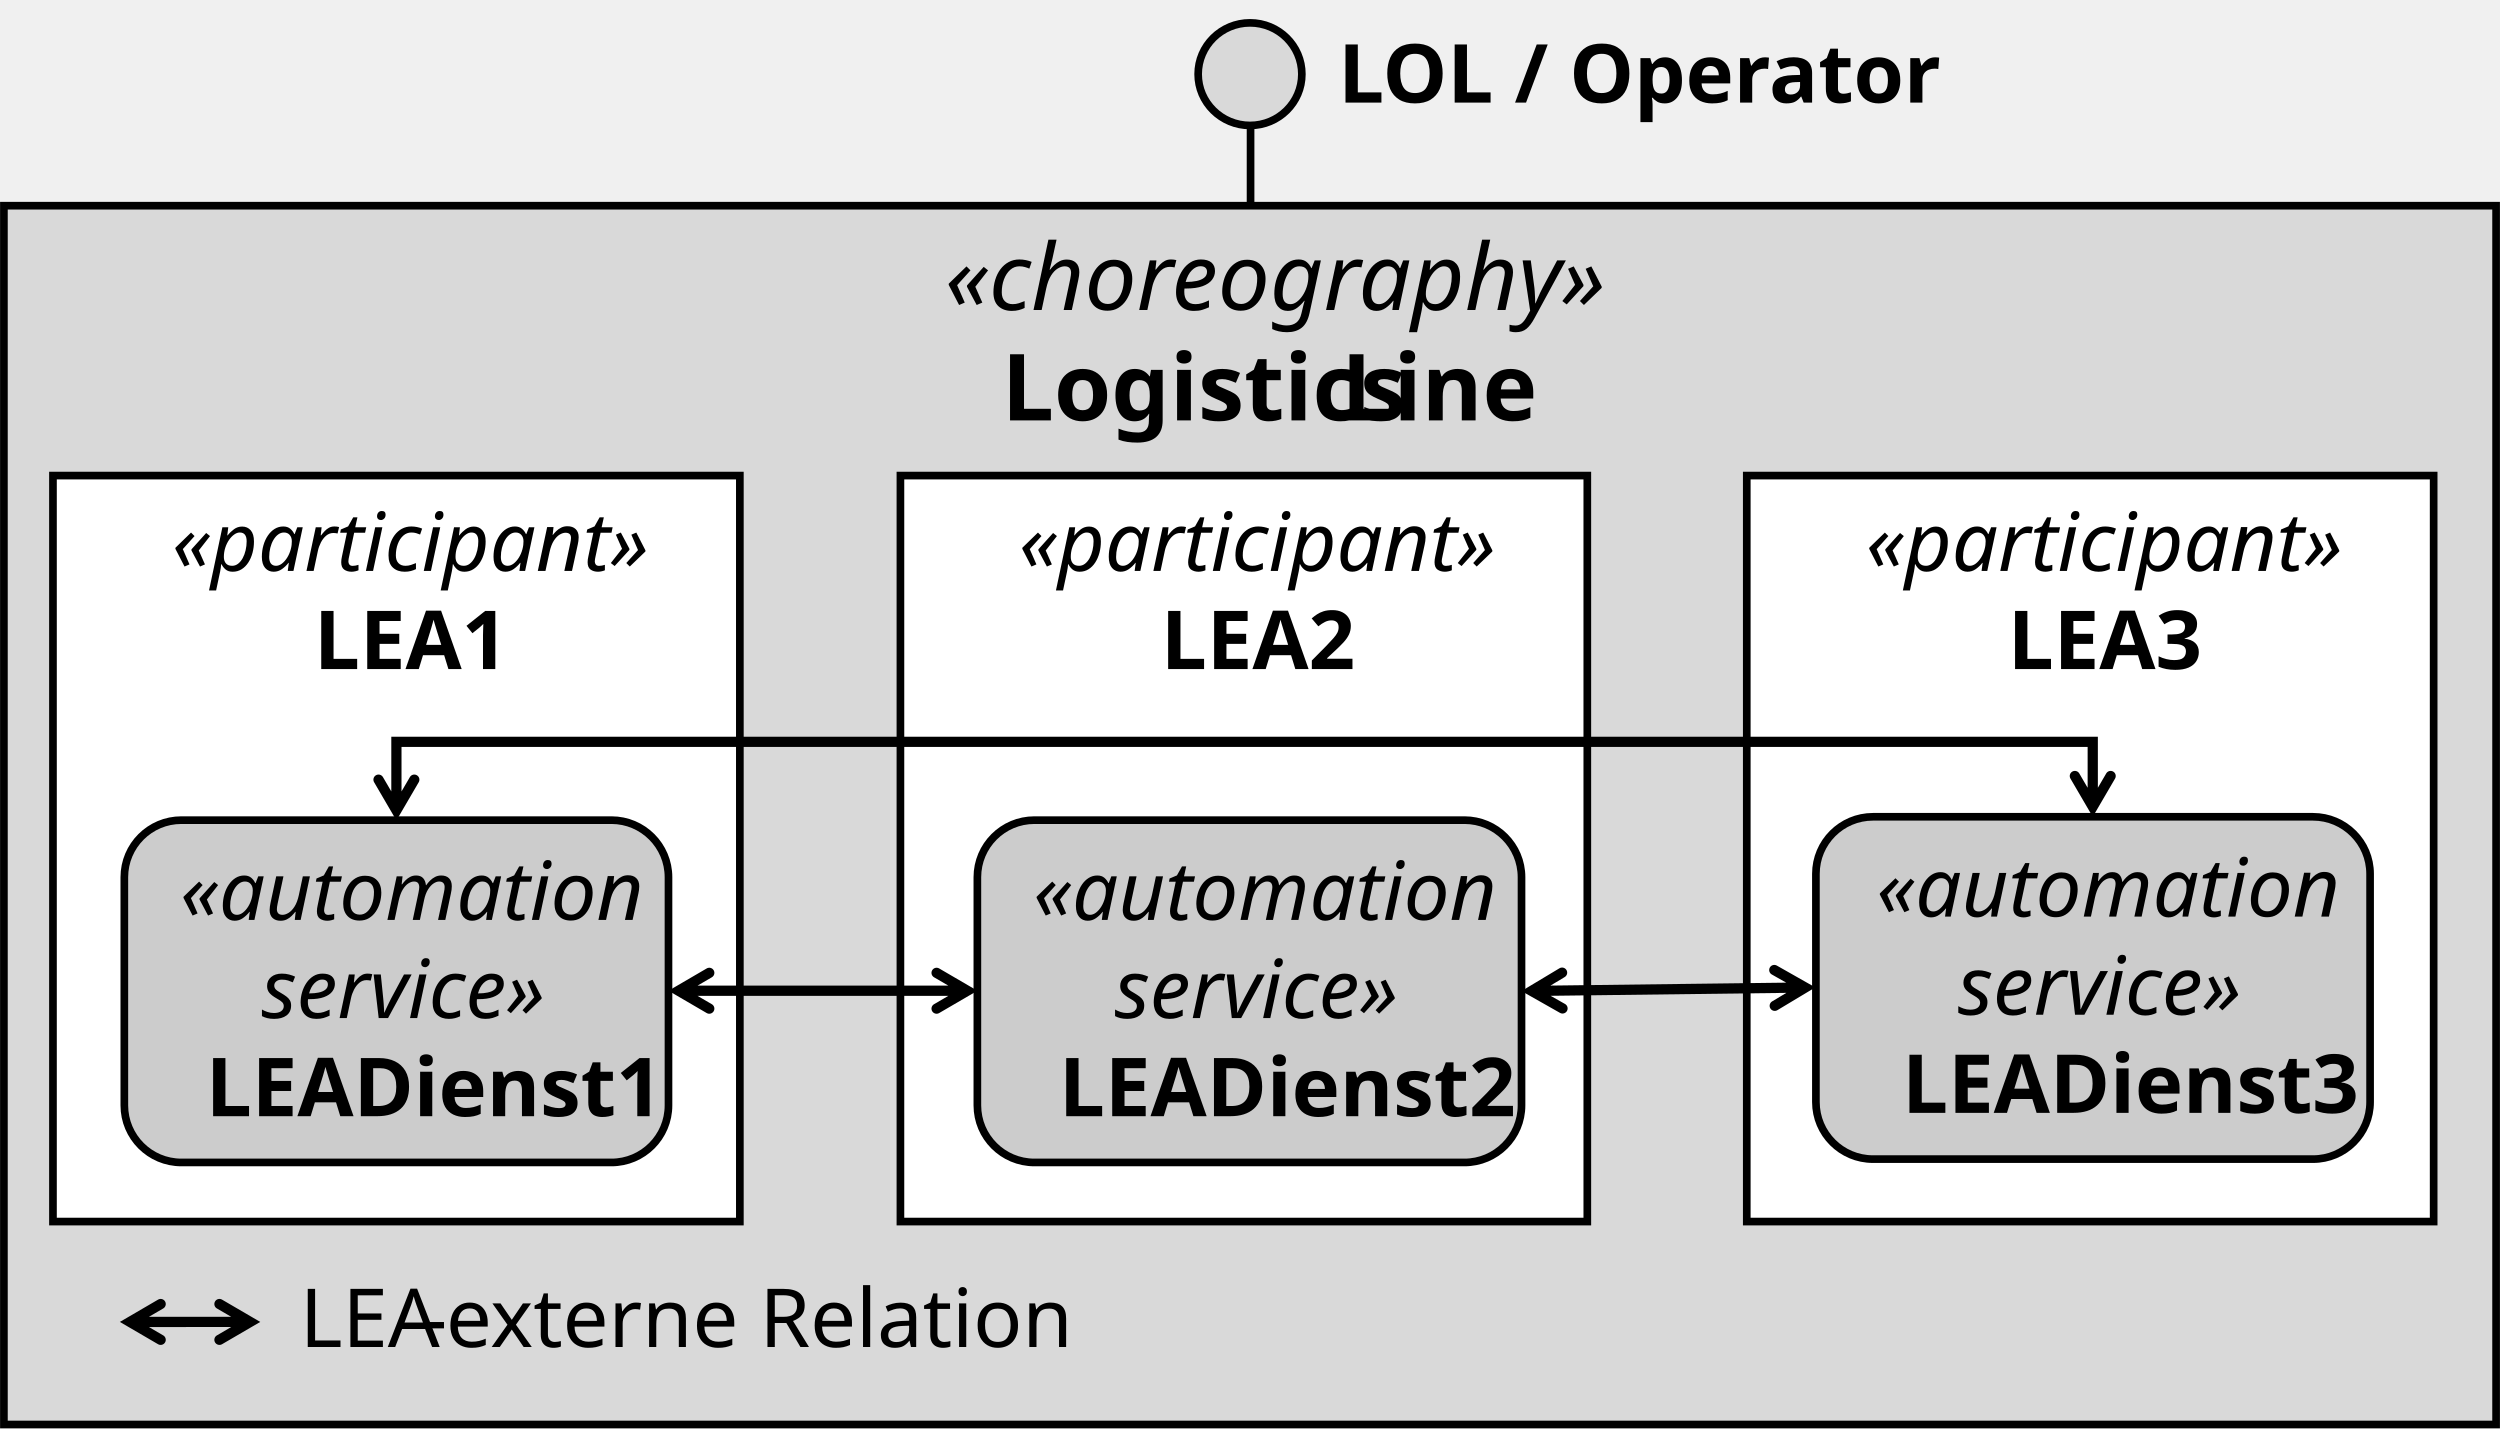
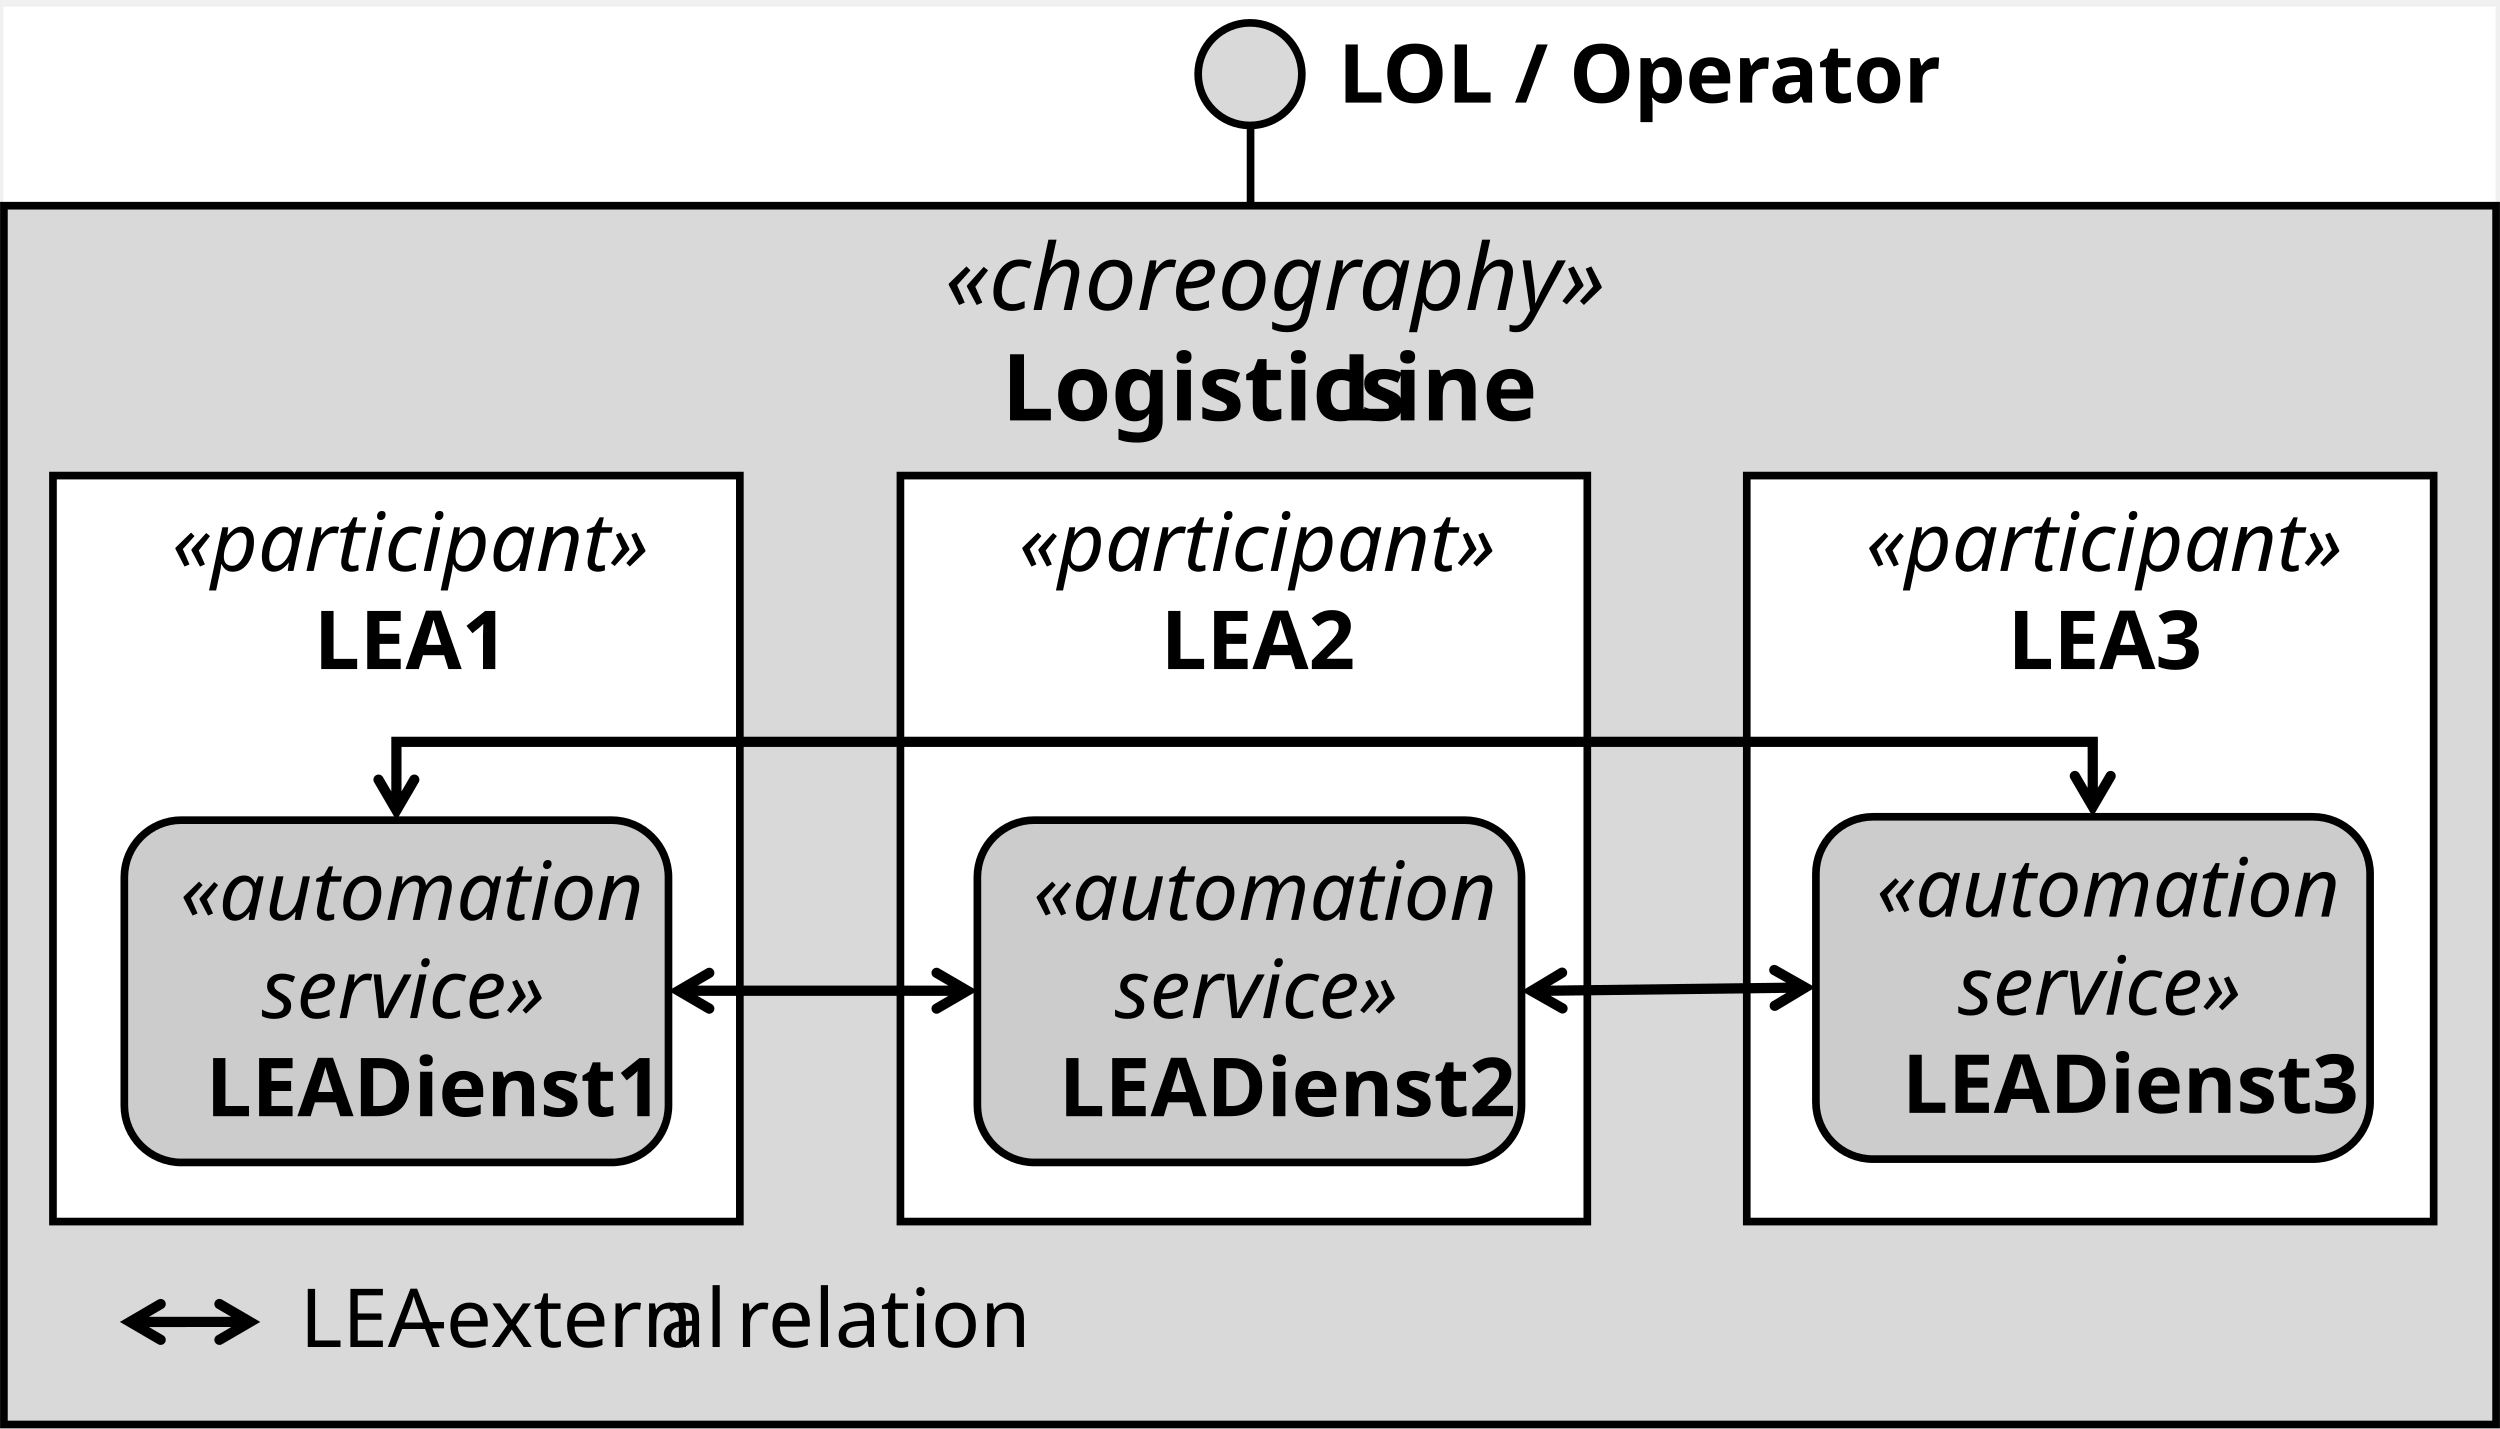
- <svg xmlns="http://www.w3.org/2000/svg" width="2242" height="1281" xml:space="preserve" overflow="hidden" version="1.1" id="svg25">
-   <defs id="defs25" />
-   <g transform="translate(-838 -268)" id="g25">
-     <rect x="841.5" y="452.5" width="2235" height="1093" stroke="#000000" stroke-width="6.875" stroke-miterlimit="8" fill="#D9D9D9" id="rect1" />
-     <text font-family="Calibri,Calibri_MSFontService,sans-serif" font-style="italic" font-weight="400" font-size="83" transform="matrix(1 0 0 1 1685.34 546)" id="text1">«choreography»</text>
-     <text font-family="Calibri,Calibri_MSFontService,sans-serif" font-weight="700" font-size="83" transform="matrix(1 0 0 1 1736.33 645)" id="text2">Logistics</text>
-     <text font-family="Calibri,Calibri_MSFontService,sans-serif" font-weight="700" font-size="83" transform="matrix(1 0 0 1 2040.78 645)" id="text3">Line</text>
-     <rect x="885.5" y="694.5" width="616" height="669" stroke="#000000" stroke-width="6.875" stroke-miterlimit="8" fill="#FFFFFF" id="rect3" />
-     <text font-family="Calibri,Calibri_MSFontService,sans-serif" font-style="italic" font-weight="400" font-size="73" transform="matrix(1 0 0 1 992.248 780)" id="text4">«participant»</text>
-     <text font-family="Calibri,Calibri_MSFontService,sans-serif" font-weight="700" font-size="73" transform="matrix(1 0 0 1 1119.53 868)" id="text5">LEA1</text>
-     <path d="M949.5 1054.67C949.5 1026.41 972.408 1003.5 1000.67 1003.5L1386.33 1003.5C1414.59 1003.5 1437.5 1026.41 1437.5 1054.67L1437.5 1259.33C1437.5 1287.59 1414.59 1310.5 1386.33 1310.5L1000.67 1310.5C972.408 1310.5 949.5 1287.59 949.5 1259.33Z" stroke="#000000" stroke-width="6.875" stroke-miterlimit="8" fill="#CCCCCC" fill-rule="evenodd" id="path5" />
-     <text font-family="Calibri,Calibri_MSFontService,sans-serif" font-style="italic" font-weight="400" font-size="73" transform="matrix(1 0 0 1 999.501 1093)" id="text6">«automation </text>
-     <text font-family="Calibri,Calibri_MSFontService,sans-serif" font-style="italic" font-weight="400" font-size="73" transform="matrix(1 0 0 1 1072.56 1181)" id="text7">service»</text>
-     <text font-family="Calibri,Calibri_MSFontService,sans-serif" font-weight="700" font-size="73" transform="matrix(1 0 0 1 1022.56 1269)" id="text8">LEADienst1</text>
-     <rect x="2404.5" y="694.5" width="616" height="669" stroke="#000000" stroke-width="6.875" stroke-miterlimit="8" fill="#FFFFFF" id="rect8" />
-     <text font-family="Calibri,Calibri_MSFontService,sans-serif" font-style="italic" font-weight="400" font-size="73" transform="matrix(1 0 0 1 2511.27 780)" id="text9">«participant»</text>
-     <text font-family="Calibri,Calibri_MSFontService,sans-serif" font-weight="700" font-size="73" transform="matrix(1 0 0 1 2638.55 868)" id="text10">LEA3</text>
-     <path d="M2466.5 1051.67C2466.5 1023.41 2489.41 1000.5 2517.67 1000.5L2912.33 1000.5C2940.59 1000.5 2963.5 1023.41 2963.5 1051.67L2963.5 1256.33C2963.5 1284.59 2940.59 1307.5 2912.33 1307.5L2517.67 1307.5C2489.41 1307.5 2466.5 1284.59 2466.5 1256.33Z" stroke="#000000" stroke-width="6.875" stroke-miterlimit="8" fill="#CCCCCC" fill-rule="evenodd" id="path10" />
-     <text font-family="Calibri,Calibri_MSFontService,sans-serif" font-style="italic" font-weight="400" font-size="73" transform="matrix(1 0 0 1 2520.78 1090)" id="text11">«automation </text>
-     <text font-family="Calibri,Calibri_MSFontService,sans-serif" font-style="italic" font-weight="400" font-size="73" transform="matrix(1 0 0 1 2593.84 1178)" id="text12">service»</text>
-     <text font-family="Calibri,Calibri_MSFontService,sans-serif" font-weight="700" font-size="73" transform="matrix(1 0 0 1 2543.83 1266)" id="text13">LEADienst3</text>
-     <rect x="1645.5" y="694.5" width="616" height="669" stroke="#000000" stroke-width="6.875" stroke-miterlimit="8" fill="#FFFFFF" id="rect13" />
-     <text font-family="Calibri,Calibri_MSFontService,sans-serif" font-style="italic" font-weight="400" font-size="73" transform="matrix(1 0 0 1 1751.76 780)" id="text14">«participant»</text>
-     <text font-family="Calibri,Calibri_MSFontService,sans-serif" font-weight="700" font-size="73" transform="matrix(1 0 0 1 1879.04 868)" id="text15">LEA2</text>
-     <path d="M1714.5 1054.67C1714.5 1026.41 1737.41 1003.5 1765.67 1003.5L2151.33 1003.5C2179.59 1003.5 2202.5 1026.41 2202.5 1054.67L2202.5 1259.33C2202.5 1287.59 2179.59 1310.5 2151.33 1310.5L1765.67 1310.5C1737.41 1310.5 1714.5 1287.59 1714.5 1259.33Z" stroke="#000000" stroke-width="6.875" stroke-miterlimit="8" fill="#CCCCCC" fill-rule="evenodd" id="path15" />
-     <text font-family="Calibri,Calibri_MSFontService,sans-serif" font-style="italic" font-weight="400" font-size="73" transform="matrix(1 0 0 1 1764.57 1093)" id="text16">«automation </text>
-     <text font-family="Calibri,Calibri_MSFontService,sans-serif" font-style="italic" font-weight="400" font-size="73" transform="matrix(1 0 0 1 1837.63 1181)" id="text17">service»</text>
-     <text font-family="Calibri,Calibri_MSFontService,sans-serif" font-weight="700" font-size="73" transform="matrix(1 0 0 1 1787.63 1269)" id="text18">LEADienst2</text>
-     <path d="M1188.92 994.703 1188.92 928.695 2719.36 928.695 2719.36 991.425 2710.19 991.425 2710.19 933.279 2714.78 937.862 1193.5 937.862 1198.08 933.279 1198.08 994.703ZM1213.5 969.513 1193.5 1003.8 1173.5 969.513C1172.22 967.326 1172.96 964.52 1175.15 963.244 1177.34 961.969 1180.14 962.707 1181.42 964.894L1197.46 992.394 1189.54 992.394 1205.58 964.894C1206.86 962.707 1209.66 961.969 1211.85 963.244 1214.04 964.52 1214.78 967.326 1213.5 969.513ZM2734.78 966.235 2714.78 1000.52 2694.78 966.235C2693.5 964.048 2694.24 961.242 2696.43 959.966 2698.61 958.691 2701.42 959.429 2702.69 961.616L2718.74 989.116 2710.82 989.116 2726.86 961.616C2728.13 959.429 2730.94 958.691 2733.13 959.966 2735.31 961.242 2736.05 964.048 2734.78 966.235Z" id="path18" />
-     <path d="M9.075-4.583 267.933-4.583 267.933 4.584 9.075 4.583ZM34.266 20.001-0.021-1.02819e-07 34.266-20.001C36.452-21.276 39.259-20.538 40.534-18.351 41.809-16.165 41.071-13.358 38.884-12.083L11.384 3.959 11.384-3.959 38.884 12.083C41.071 13.358 41.809 16.165 40.534 18.351 39.258 20.538 36.452 21.276 34.266 20.001ZM242.742-20 277.029 0 242.742 20.001C240.556 21.276 237.749 20.538 236.474 18.351 235.198 16.165 235.937 13.358 238.123 12.083L265.623-3.959 265.623 3.959 238.123-12.082C235.937-13.358 235.198-16.164 236.474-18.351 237.749-20.537 240.556-21.276 242.742-20Z" transform="matrix(-1 0 0 1 1714.51 1156.5)" id="path19" />
-     <path d="M9.131-4.47 254.443-1.418 254.329 7.748 9.017 4.696ZM34.014 20.425-0.021-0 34.512-19.573C36.714-20.821 39.511-20.048 40.759-17.845 42.007-15.643 41.234-12.846 39.032-11.598L11.334 4.1 11.433-3.817 38.731 12.566C40.901 13.868 41.605 16.683 40.303 18.854 39 21.024 36.185 21.728 34.014 20.425ZM229.446-17.147 263.481 3.278 228.948 22.851C226.746 24.099 223.949 23.326 222.701 21.123 221.453 18.921 222.226 16.124 224.428 14.876L252.126-0.822 252.027 7.095 224.729-9.288C222.559-10.59 221.855-13.405 223.158-15.576 224.46-17.746 227.276-18.45 229.446-17.147Z" transform="matrix(-1 0 0 1 2465.96 1153.5)" id="path20" />
-     <path d="M1912.5 334.5C1912.5 309.095 1933.32 288.5 1959 288.5 1984.68 288.5 2005.5 309.095 2005.5 334.5 2005.5 359.905 1984.68 380.5 1959 380.5 1933.32 380.5 1912.5 359.905 1912.5 334.5Z" stroke="#000000" stroke-width="6.875" stroke-miterlimit="8" fill="#D9D9D9" fill-rule="evenodd" id="path21" />
-     <path d="M1959.5 380.5 1959.5 452.506" stroke="#000000" stroke-width="6.875" stroke-miterlimit="8" fill="none" fill-rule="evenodd" id="path22" />
-     <text font-family="Calibri,Calibri_MSFontService,sans-serif" font-weight="700" font-size="73" transform="matrix(1 0 0 1 2038.09 360)" id="text22">LOL / Operator </text>
-     <path d="M9.075-4.583 116.801-4.583 116.801 4.584 9.075 4.583ZM34.266 20.001-0.021 2.834e-07 34.266-20.001C36.452-21.276 39.259-20.538 40.534-18.351 41.809-16.165 41.071-13.358 38.884-12.083L11.384 3.959 11.384-3.959 38.884 12.083C41.071 13.358 41.809 16.165 40.534 18.351 39.258 20.538 36.452 21.276 34.266 20.001ZM91.611-20 125.898 0 91.611 20.001C89.424 21.276 86.618 20.538 85.342 18.351 84.067 16.165 84.805 13.358 86.992 12.083L114.492-3.959 114.492 3.959 86.992-12.082C84.805-13.358 84.067-16.164 85.342-18.351 86.618-20.537 89.424-21.276 91.611-20Z" transform="matrix(-1 0 0 1 1071.38 1453.5)" id="path23" />
-     <text font-family="Calibri,Calibri_MSFontService,sans-serif" font-weight="400" font-size="73" transform="matrix(1 0 0 1 1106.92 1476)" id="text23">LEA</text>
-     <text font-family="Calibri,Calibri_MSFontService,sans-serif" font-weight="400" font-size="73" transform="matrix(1 0 0 1 1215.57 1476)" id="text24">-</text>
-     <text font-family="Calibri,Calibri_MSFontService,sans-serif" font-weight="400" font-size="73" transform="matrix(1 0 0 1 1237.91 1476)" id="text25">externe Relation</text>
+ <svg xmlns="http://www.w3.org/2000/svg" width="2242" height="1281" xml:space="preserve" overflow="hidden">
+   <g transform="translate(-838 -268)">
+     <rect x="841" y="274" width="2235" height="1271" fill="#FFFFFF" />
+     <rect x="841.5" y="452.5" width="2235" height="1093" stroke="#000000" stroke-width="6.875" stroke-miterlimit="8" fill="#D9D9D9" />
+     <text font-family="Calibri,Calibri_MSFontService,sans-serif" font-style="italic" font-weight="400" font-size="83" transform="matrix(1 0 0 1 1685.34 546)">«choreography»</text>
+     <text font-family="Calibri,Calibri_MSFontService,sans-serif" font-weight="700" font-size="83" transform="matrix(1 0 0 1 1736.33 645)">Logistics</text>
+     <text font-family="Calibri,Calibri_MSFontService,sans-serif" font-weight="700" font-size="83" transform="matrix(1 0 0 1 2040.78 645)">Line</text>
+     <rect x="885.5" y="694.5" width="616" height="669" stroke="#000000" stroke-width="6.875" stroke-miterlimit="8" fill="#FFFFFF" />
+     <text font-family="Calibri,Calibri_MSFontService,sans-serif" font-style="italic" font-weight="400" font-size="73" transform="matrix(1 0 0 1 992.248 780)">«participant»</text>
+     <text font-family="Calibri,Calibri_MSFontService,sans-serif" font-weight="700" font-size="73" transform="matrix(1 0 0 1 1119.53 868)">LEA1</text>
+     <path d="M949.5 1054.67C949.5 1026.41 972.408 1003.5 1000.67 1003.5L1386.33 1003.5C1414.59 1003.5 1437.5 1026.41 1437.5 1054.67L1437.5 1259.33C1437.5 1287.59 1414.59 1310.5 1386.33 1310.5L1000.67 1310.5C972.408 1310.5 949.5 1287.59 949.5 1259.33Z" stroke="#000000" stroke-width="6.875" stroke-miterlimit="8" fill="#CCCCCC" fill-rule="evenodd" />
+     <text font-family="Calibri,Calibri_MSFontService,sans-serif" font-style="italic" font-weight="400" font-size="73" transform="matrix(1 0 0 1 999.501 1093)">«automation </text>
+     <text font-family="Calibri,Calibri_MSFontService,sans-serif" font-style="italic" font-weight="400" font-size="73" transform="matrix(1 0 0 1 1072.56 1181)">service»</text>
+     <text font-family="Calibri,Calibri_MSFontService,sans-serif" font-weight="700" font-size="73" transform="matrix(1 0 0 1 1022.56 1269)">LEADienst1</text>
+     <rect x="2404.5" y="694.5" width="616" height="669" stroke="#000000" stroke-width="6.875" stroke-miterlimit="8" fill="#FFFFFF" />
+     <text font-family="Calibri,Calibri_MSFontService,sans-serif" font-style="italic" font-weight="400" font-size="73" transform="matrix(1 0 0 1 2511.27 780)">«participant»</text>
+     <text font-family="Calibri,Calibri_MSFontService,sans-serif" font-weight="700" font-size="73" transform="matrix(1 0 0 1 2638.55 868)">LEA3</text>
+     <path d="M2466.5 1051.67C2466.5 1023.41 2489.41 1000.5 2517.67 1000.5L2912.33 1000.5C2940.59 1000.5 2963.5 1023.41 2963.5 1051.67L2963.5 1256.33C2963.5 1284.59 2940.59 1307.5 2912.33 1307.5L2517.67 1307.5C2489.41 1307.5 2466.5 1284.59 2466.5 1256.33Z" stroke="#000000" stroke-width="6.875" stroke-miterlimit="8" fill="#CCCCCC" fill-rule="evenodd" />
+     <text font-family="Calibri,Calibri_MSFontService,sans-serif" font-style="italic" font-weight="400" font-size="73" transform="matrix(1 0 0 1 2520.78 1090)">«automation </text>
+     <text font-family="Calibri,Calibri_MSFontService,sans-serif" font-style="italic" font-weight="400" font-size="73" transform="matrix(1 0 0 1 2593.84 1178)">service»</text>
+     <text font-family="Calibri,Calibri_MSFontService,sans-serif" font-weight="700" font-size="73" transform="matrix(1 0 0 1 2543.83 1266)">LEADienst3</text>
+     <rect x="1645.5" y="694.5" width="616" height="669" stroke="#000000" stroke-width="6.875" stroke-miterlimit="8" fill="#FFFFFF" />
+     <text font-family="Calibri,Calibri_MSFontService,sans-serif" font-style="italic" font-weight="400" font-size="73" transform="matrix(1 0 0 1 1751.76 780)">«participant»</text>
+     <text font-family="Calibri,Calibri_MSFontService,sans-serif" font-weight="700" font-size="73" transform="matrix(1 0 0 1 1879.04 868)">LEA2</text>
+     <path d="M1714.5 1054.67C1714.5 1026.41 1737.41 1003.5 1765.67 1003.5L2151.33 1003.5C2179.59 1003.5 2202.5 1026.41 2202.5 1054.67L2202.5 1259.33C2202.5 1287.59 2179.59 1310.5 2151.33 1310.5L1765.67 1310.5C1737.41 1310.5 1714.5 1287.59 1714.5 1259.33Z" stroke="#000000" stroke-width="6.875" stroke-miterlimit="8" fill="#CCCCCC" fill-rule="evenodd" />
+     <text font-family="Calibri,Calibri_MSFontService,sans-serif" font-style="italic" font-weight="400" font-size="73" transform="matrix(1 0 0 1 1764.57 1093)">«automation </text>
+     <text font-family="Calibri,Calibri_MSFontService,sans-serif" font-style="italic" font-weight="400" font-size="73" transform="matrix(1 0 0 1 1837.63 1181)">service»</text>
+     <text font-family="Calibri,Calibri_MSFontService,sans-serif" font-weight="700" font-size="73" transform="matrix(1 0 0 1 1787.63 1269)">LEADienst2</text>
+     <path d="M1188.92 994.703 1188.92 928.695 2719.36 928.695 2719.36 991.425 2710.19 991.425 2710.19 933.279 2714.78 937.862 1193.5 937.862 1198.08 933.279 1198.08 994.703ZM1213.5 969.513 1193.5 1003.8 1173.5 969.513C1172.22 967.326 1172.96 964.52 1175.15 963.244 1177.34 961.969 1180.14 962.707 1181.42 964.894L1197.46 992.394 1189.54 992.394 1205.58 964.894C1206.86 962.707 1209.66 961.969 1211.85 963.244 1214.04 964.52 1214.78 967.326 1213.5 969.513ZM2734.78 966.235 2714.78 1000.52 2694.78 966.235C2693.5 964.048 2694.24 961.242 2696.43 959.966 2698.61 958.691 2701.42 959.429 2702.69 961.616L2718.74 989.116 2710.82 989.116 2726.86 961.616C2728.13 959.429 2730.94 958.691 2733.13 959.966 2735.31 961.242 2736.05 964.048 2734.78 966.235Z" />
+     <path d="M9.075-4.583 267.933-4.583 267.933 4.584 9.075 4.583ZM34.266 20.001-0.021-1.02819e-07 34.266-20.001C36.452-21.276 39.259-20.538 40.534-18.351 41.809-16.165 41.071-13.358 38.884-12.083L11.384 3.959 11.384-3.959 38.884 12.083C41.071 13.358 41.809 16.165 40.534 18.351 39.258 20.538 36.452 21.276 34.266 20.001ZM242.742-20 277.029 0 242.742 20.001C240.556 21.276 237.749 20.538 236.474 18.351 235.198 16.165 235.937 13.358 238.123 12.083L265.623-3.959 265.623 3.959 238.123-12.082C235.937-13.358 235.198-16.164 236.474-18.351 237.749-20.537 240.556-21.276 242.742-20Z" transform="matrix(-1 0 0 1 1714.51 1156.5)" />
+     <path d="M9.131-4.47 254.443-1.418 254.329 7.748 9.017 4.696ZM34.014 20.425-0.021-0 34.512-19.573C36.714-20.821 39.511-20.048 40.759-17.845 42.007-15.643 41.234-12.846 39.032-11.598L11.334 4.1 11.433-3.817 38.731 12.566C40.901 13.868 41.605 16.683 40.303 18.854 39 21.024 36.185 21.728 34.014 20.425ZM229.446-17.147 263.481 3.278 228.948 22.851C226.746 24.099 223.949 23.326 222.701 21.123 221.453 18.921 222.226 16.124 224.428 14.876L252.126-0.822 252.027 7.095 224.729-9.288C222.559-10.59 221.855-13.405 223.158-15.576 224.46-17.746 227.276-18.45 229.446-17.147Z" transform="matrix(-1 0 0 1 2465.96 1153.5)" />
+     <path d="M1912.5 334.5C1912.5 309.095 1933.32 288.5 1959 288.5 1984.68 288.5 2005.5 309.095 2005.5 334.5 2005.5 359.905 1984.68 380.5 1959 380.5 1933.32 380.5 1912.5 359.905 1912.5 334.5Z" stroke="#000000" stroke-width="6.875" stroke-miterlimit="8" fill="#D9D9D9" fill-rule="evenodd" />
+     <path d="M1959.5 380.5 1959.5 452.506" stroke="#000000" stroke-width="6.875" stroke-miterlimit="8" fill="none" fill-rule="evenodd" />
+     <text font-family="Calibri,Calibri_MSFontService,sans-serif" font-weight="700" font-size="73" transform="matrix(1 0 0 1 2038.09 360)">LOL / Operator </text>
+     <path d="M9.075-4.583 116.801-4.583 116.801 4.584 9.075 4.583ZM34.266 20.001-0.021 2.834e-07 34.266-20.001C36.452-21.276 39.259-20.538 40.534-18.351 41.809-16.165 41.071-13.358 38.884-12.083L11.384 3.959 11.384-3.959 38.884 12.083C41.071 13.358 41.809 16.165 40.534 18.351 39.258 20.538 36.452 21.276 34.266 20.001ZM91.611-20 125.898 0 91.611 20.001C89.424 21.276 86.618 20.538 85.342 18.351 84.067 16.165 84.805 13.358 86.992 12.083L114.492-3.959 114.492 3.959 86.992-12.082C84.805-13.358 84.067-16.164 85.342-18.351 86.618-20.537 89.424-21.276 91.611-20Z" transform="matrix(-1 0 0 1 1071.38 1453.5)" />
+     <text font-family="Calibri,Calibri_MSFontService,sans-serif" font-weight="400" font-size="73" transform="matrix(1 0 0 1 1106.92 1476)">LEA</text>
+     <text font-family="Calibri,Calibri_MSFontService,sans-serif" font-weight="400" font-size="73" transform="matrix(1 0 0 1 1215.57 1476)">-</text>
+     <text font-family="Calibri,Calibri_MSFontService,sans-serif" font-weight="400" font-size="73" transform="matrix(1 0 0 1 1237.91 1476)">extern</text>
+     <text font-family="Calibri,Calibri_MSFontService,sans-serif" font-weight="400" font-size="73" transform="matrix(1 0 0 1 1429.88 1476)">al</text>
+     <text font-family="Calibri,Calibri_MSFontService,sans-serif" font-weight="400" font-size="73" transform="matrix(1 0 0 1 1498.06 1476)">relation</text>
  </g>
</svg>
